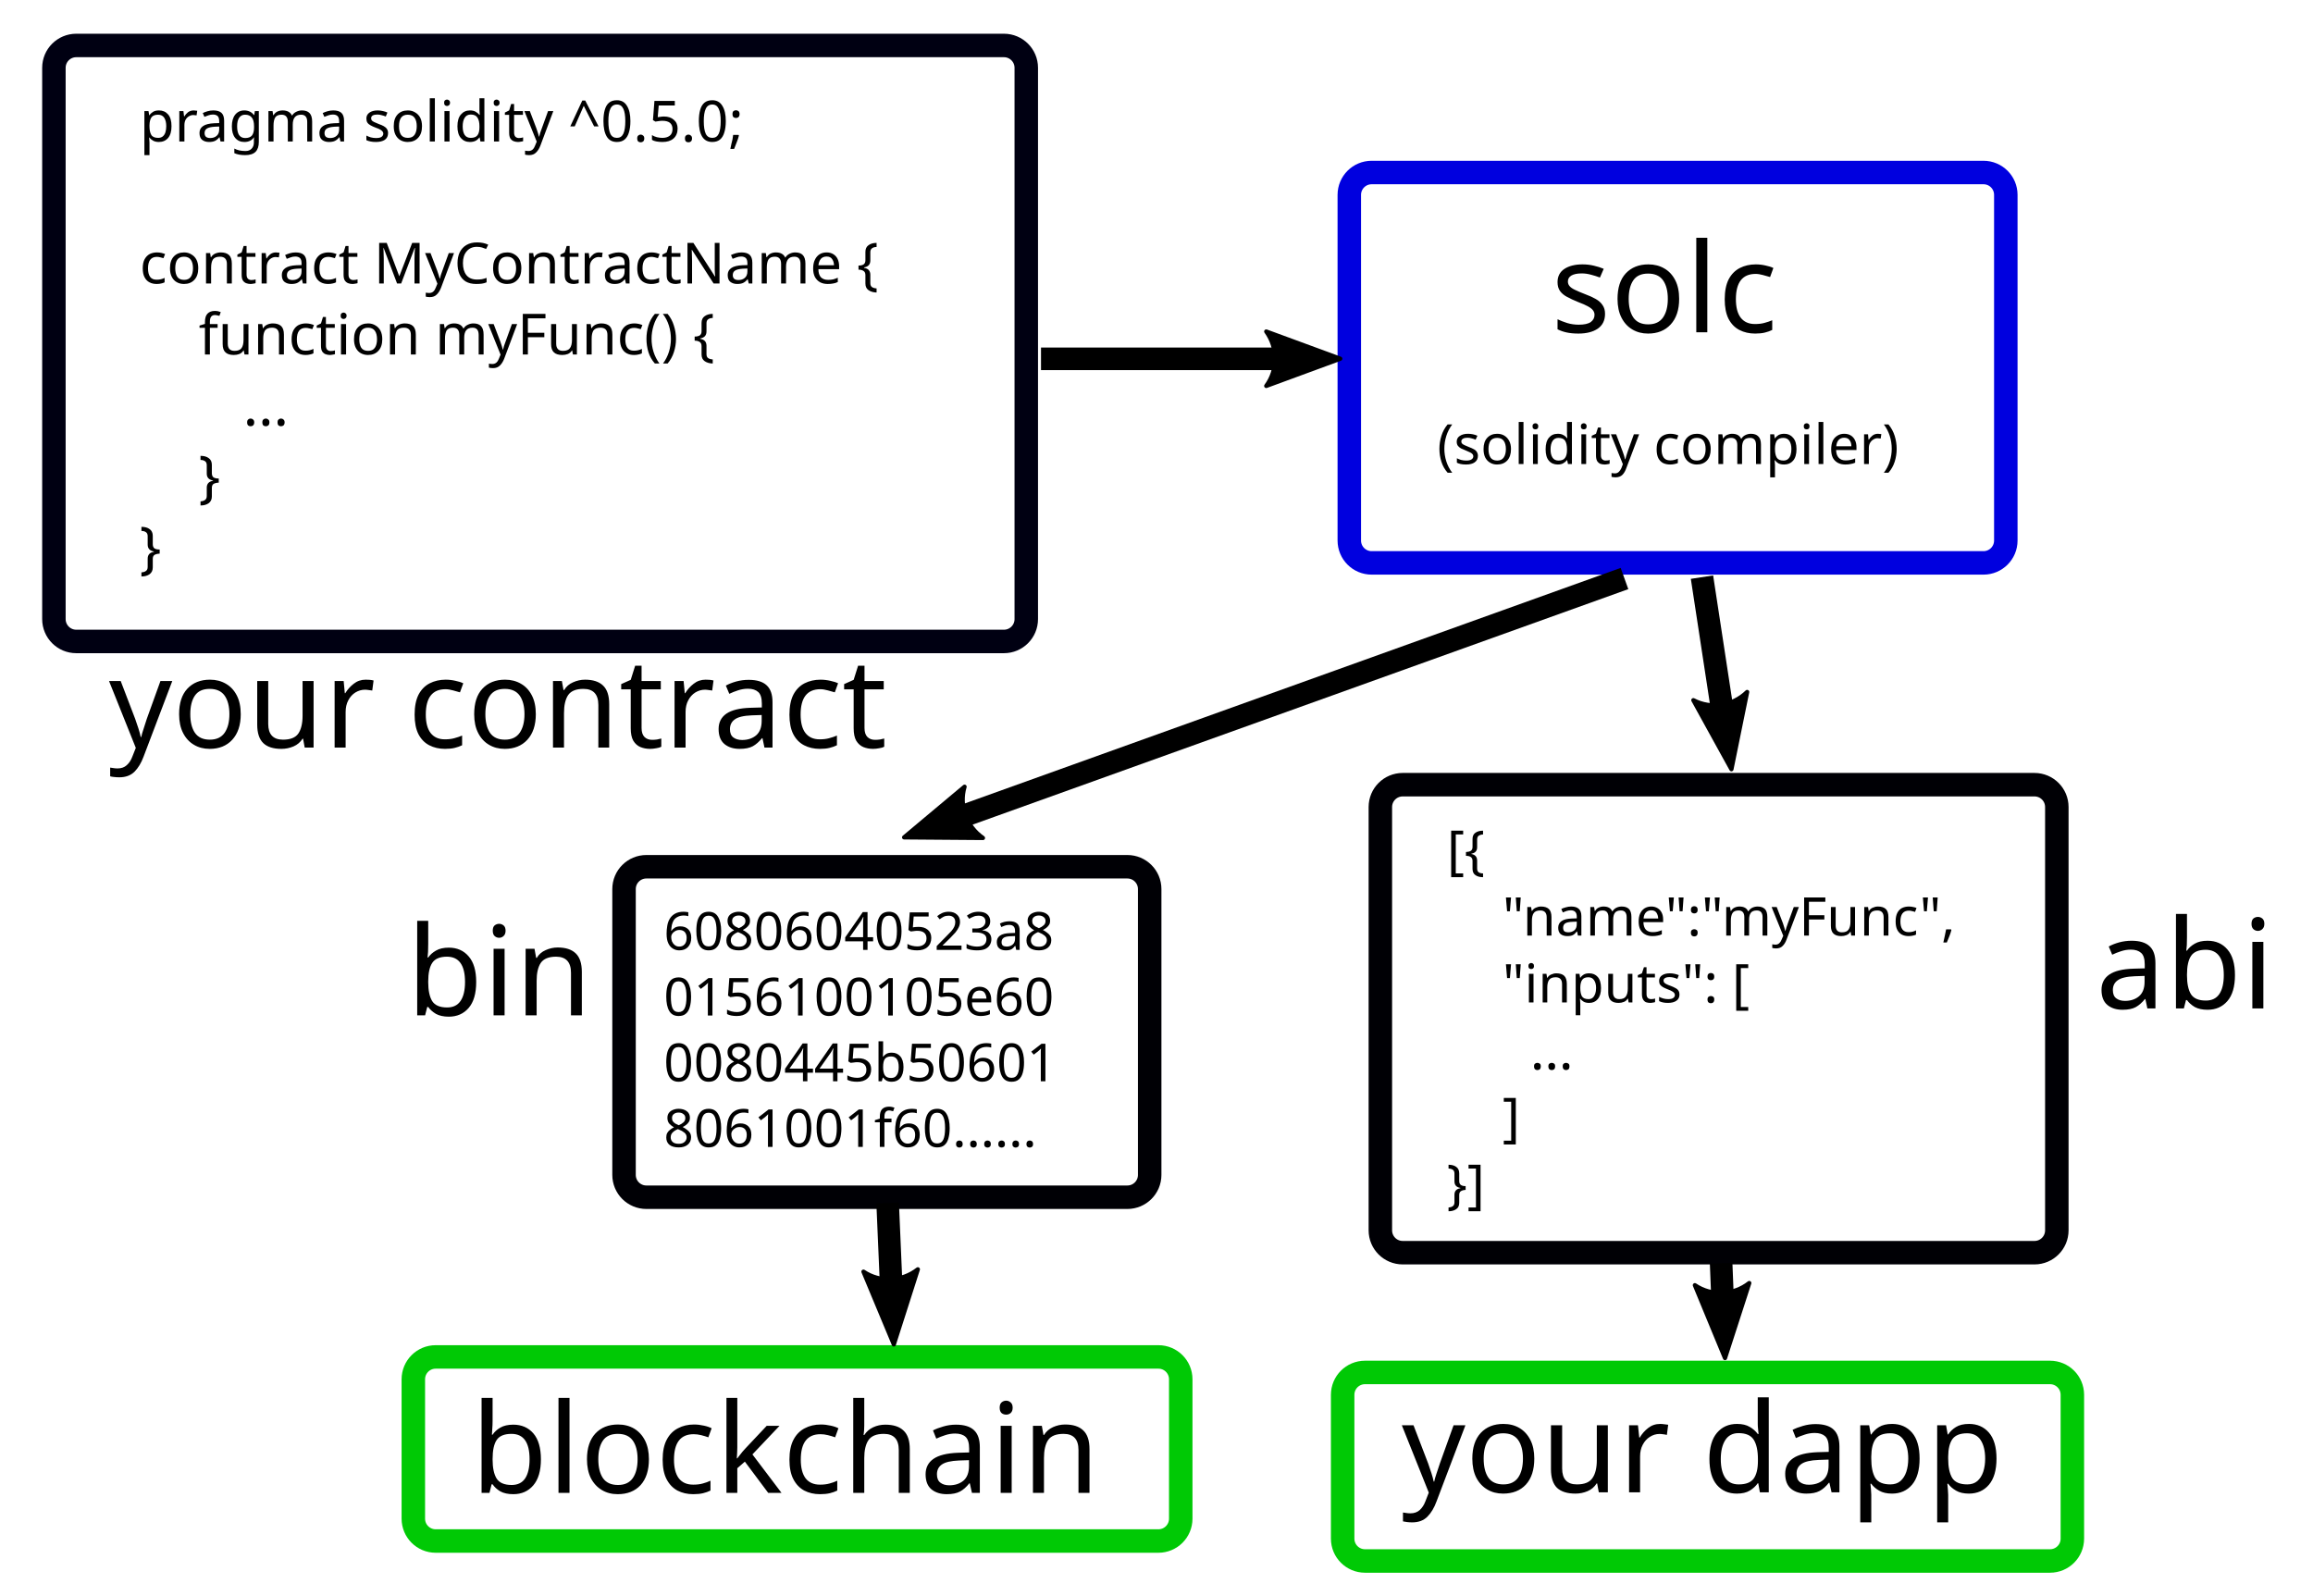
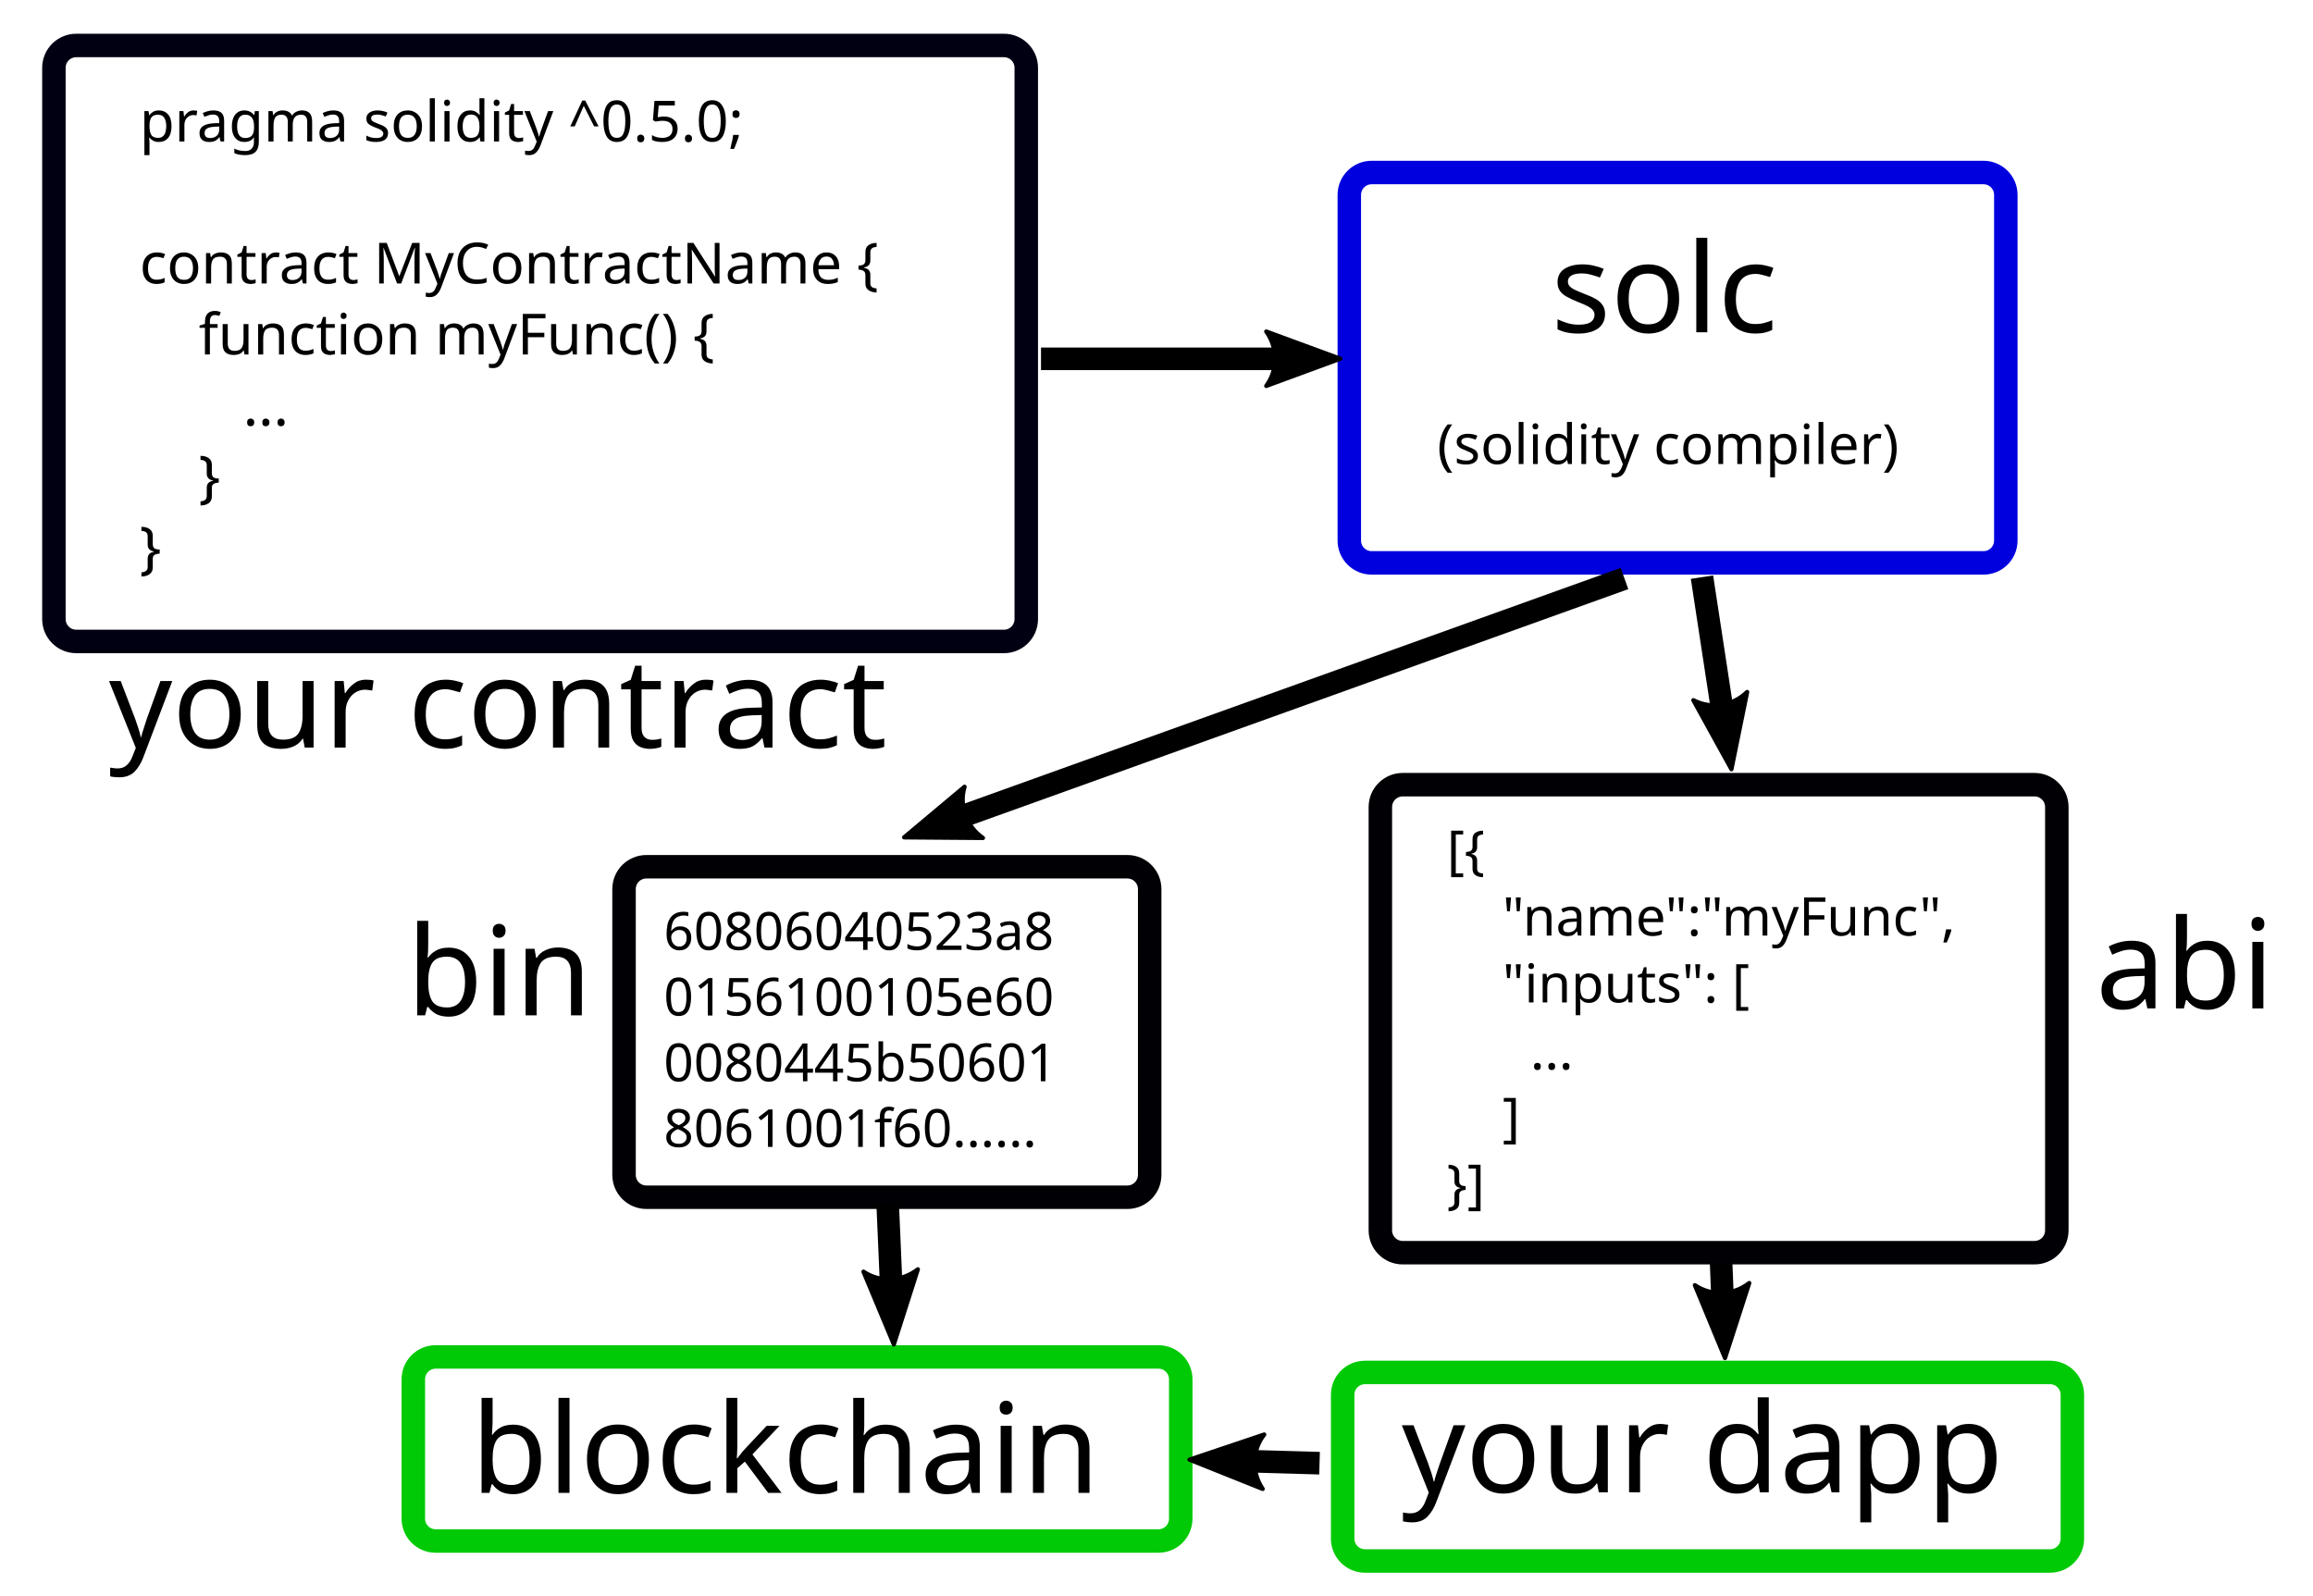
<svg xmlns="http://www.w3.org/2000/svg" width="219.909mm" height="151.662mm" viewBox="0 0 219.909 151.662" version="1.1" id="svg8">
  <defs id="defs2">
    <marker orient="auto" refY="0" refX="0" id="Arrow2Send" style="overflow:visible">
      <path id="path1051" style="fill:#000000;fill-opacity:1;fill-rule:evenodd;stroke:#000000;stroke-width:0.625;stroke-linejoin:round;stroke-opacity:1" d="M 8.719,4.034 -2.207,0.016 8.719,-4.002 c -1.745,2.372 -1.735,5.617 -6e-7,8.035 z" transform="matrix(-0.3,0,0,-0.3,0.69,0)" />
    </marker>
    <marker orient="auto" refY="0" refX="0" id="Arrow2Send-0" style="overflow:visible">
      <path id="path1051-6" style="fill:#000000;fill-opacity:1;fill-rule:evenodd;stroke:#000000;stroke-width:0.625;stroke-linejoin:round;stroke-opacity:1" d="M 8.719,4.034 -2.207,0.016 8.719,-4.002 c -1.745,2.372 -1.735,5.617 -6e-7,8.035 z" transform="matrix(-0.3,0,0,-0.3,0.69,0)" />
    </marker>
    <marker orient="auto" refY="0" refX="0" id="Arrow2Send-0-9" style="overflow:visible">
      <path id="path1051-6-9" style="fill:#000000;fill-opacity:1;fill-rule:evenodd;stroke:#000000;stroke-width:0.625;stroke-linejoin:round;stroke-opacity:1" d="M 8.719,4.034 -2.207,0.016 8.719,-4.002 c -1.745,2.372 -1.735,5.617 -6e-7,8.035 z" transform="matrix(-0.3,0,0,-0.3,0.69,0)" />
    </marker>
    <marker orient="auto" refY="0" refX="0" id="Arrow2Send-0-9-1" style="overflow:visible">
      <path id="path1051-6-9-0" style="fill:#000000;fill-opacity:1;fill-rule:evenodd;stroke:#000000;stroke-width:0.625;stroke-linejoin:round;stroke-opacity:1" d="M 8.719,4.034 -2.207,0.016 8.719,-4.002 c -1.745,2.372 -1.735,5.617 -6e-7,8.035 z" transform="matrix(-0.3,0,0,-0.3,0.69,0)" />
    </marker>
    <marker orient="auto" refY="0" refX="0" id="Arrow2Send-0-9-1-4" style="overflow:visible">
      <path id="path1051-6-9-0-0" style="fill:#000000;fill-opacity:1;fill-rule:evenodd;stroke:#000000;stroke-width:0.625;stroke-linejoin:round;stroke-opacity:1" d="M 8.719,4.034 -2.207,0.016 8.719,-4.002 c -1.745,2.372 -1.735,5.617 -6e-7,8.035 z" transform="matrix(-0.3,0,0,-0.3,0.69,0)" />
+     </marker>
+     <marker orient="auto" refY="0" refX="0" id="Arrow2Send-8" style="overflow:visible">
+       <path id="path1051-9" style="fill:#000000;fill-opacity:1;fill-rule:evenodd;stroke:#000000;stroke-width:0.625;stroke-linejoin:round;stroke-opacity:1" d="M 8.719,4.034 -2.207,0.016 8.719,-4.002 c -1.745,2.372 -1.735,5.617 -6e-7,8.035 z" transform="matrix(-0.3,0,0,-0.3,0.69,0)" />
    </marker>
  </defs>
  <g id="layer1" transform="translate(-8.439715,-8.685257)">
    <text xml:space="preserve" style="font-style:normal;font-weight:normal;font-size:5.4px;line-height:1.25;font-family:sans-serif;letter-spacing:0px;word-spacing:0px;fill:#000000;fill-opacity:1;stroke:none;stroke-width:0.135" x="21.714" y="22.136" id="text817">
      <tspan id="tspan815" x="21.714" y="22.136" style="stroke-width:0.135">pragma solidity ^0.5.0;</tspan>
      <tspan x="21.714" y="28.885" style="stroke-width:0.135" id="tspan819" />
      <tspan x="21.714" y="35.635" style="stroke-width:0.135" id="tspan821">contract MyContractName {</tspan>
      <tspan x="21.714" y="42.385" style="stroke-width:0.135" id="tspan823">    function myFunc() {</tspan>
      <tspan x="21.714" y="49.134" style="stroke-width:0.135" id="tspan827">       ...</tspan>
      <tspan x="21.714" y="55.884" style="stroke-width:0.135" id="tspan829">    }</tspan>
      <tspan x="21.714" y="62.634" style="stroke-width:0.135" id="tspan825">}</tspan>
    </text>
    <flowRoot xml:space="preserve" id="flowRoot831" style="font-style:normal;font-weight:normal;font-size:40px;line-height:1.25;font-family:sans-serif;letter-spacing:0px;word-spacing:0px;fill:#000000;fill-opacity:1;stroke:none" transform="matrix(0.2952222,0,0,0.2952222,3.03172,2.201478)">
      <flowRegion id="flowRegion833">
        <rect id="rect835" width="321.229" height="203.546" x="16.162" y="33.07" />
      </flowRegion>
      <flowPara id="flowPara837" />
    </flowRoot>
    <rect style="fill:#000000;fill-opacity:0;stroke:#000012;stroke-width:2.232;stroke-linecap:square;stroke-linejoin:miter;stroke-miterlimit:4;stroke-dasharray:none;stroke-dashoffset:0;stroke-opacity:1" id="rect839" width="92.448" height="56.662" x="13.565" y="13.008" rx="2.124" />
    <text xml:space="preserve" style="font-style:normal;font-weight:normal;font-size:11.809px;line-height:1.25;font-family:sans-serif;letter-spacing:0px;word-spacing:0px;fill:#000000;fill-opacity:1;stroke:none;stroke-width:0.295" x="155.915" y="40.27" id="text843">
      <tspan id="tspan841" x="155.915" y="40.27" style="stroke-width:0.295">solc</tspan>
      <tspan x="155.915" y="55.031" style="stroke-width:0.295" id="tspan845" />
    </text>
    <text xml:space="preserve" style="font-style:normal;font-weight:normal;font-size:5.267px;line-height:1.25;font-family:sans-serif;letter-spacing:0px;word-spacing:0px;fill:#000000;fill-opacity:1;stroke:none;stroke-width:0.132" x="145.09" y="52.802" id="text849">
      <tspan id="tspan847" x="145.09" y="52.802" style="stroke-width:0.132">(solidity compiler)</tspan>
    </text>
    <rect style="fill:#000000;fill-opacity:0;stroke:#0000df;stroke-width:2.232;stroke-linecap:square;stroke-linejoin:miter;stroke-miterlimit:4;stroke-dasharray:none;stroke-dashoffset:0;stroke-opacity:1" id="rect851" width="62.418" height="37.114" x="136.725" y="25.087" rx="2.124" />
    <text xml:space="preserve" style="font-style:normal;font-weight:normal;font-size:4.997px;line-height:1.25;font-family:sans-serif;letter-spacing:0px;word-spacing:0px;fill:#000000;fill-opacity:1;stroke:none;stroke-width:0.125" x="71.536" y="98.989" id="text855">
      <tspan id="tspan853" x="71.536" y="98.989" style="stroke-width:0.125">60806040523a8</tspan>
      <tspan x="71.536" y="105.235" style="stroke-width:0.125" id="tspan857">0156100105e60</tspan>
      <tspan x="71.536" y="111.482" style="stroke-width:0.125" id="tspan859">0080445b50601</tspan>
      <tspan x="71.536" y="117.728" style="stroke-width:0.125" id="tspan861">8061001f60......</tspan>
    </text>
    <rect style="fill:#000000;fill-opacity:0;stroke:#000005;stroke-width:2.232;stroke-linecap:square;stroke-linejoin:miter;stroke-miterlimit:4;stroke-dasharray:none;stroke-dashoffset:0;stroke-opacity:1" id="rect863" width="49.977" height="31.42" x="67.77" y="91.09" rx="2.124" />
    <text xml:space="preserve" style="font-style:normal;font-weight:normal;font-size:5.082px;line-height:1.25;font-family:sans-serif;letter-spacing:0px;word-spacing:0px;fill:#000000;fill-opacity:1;stroke:none;stroke-width:0.127" x="146.004" y="91.286" id="text867">
      <tspan x="146.004" y="91.286" style="stroke-width:0.127" id="tspan869">[{</tspan>
      <tspan x="146.004" y="97.637" style="stroke-width:0.127" id="tspan871">    "name":"myFunc",</tspan>
      <tspan x="146.004" y="103.989" style="stroke-width:0.127" id="tspan873">    "inputs": [</tspan>
      <tspan x="146.004" y="110.341" style="stroke-width:0.127" id="tspan901">      ...</tspan>
      <tspan x="146.004" y="116.693" style="stroke-width:0.127" id="tspan903">    ]</tspan>
      <tspan x="146.004" y="123.045" style="stroke-width:0.127" id="tspan895">}]</tspan>
    </text>
    <rect style="fill:#000000;fill-opacity:0;stroke:#000005;stroke-width:2.232;stroke-linecap:square;stroke-linejoin:miter;stroke-miterlimit:4;stroke-dasharray:none;stroke-dashoffset:0;stroke-opacity:1" id="rect995" width="64.316" height="44.494" x="139.677" y="83.288" rx="2.124" />
    <path style="fill:none;stroke:#000000;stroke-width:2.146;stroke-linecap:butt;stroke-linejoin:miter;stroke-miterlimit:4;stroke-dasharray:none;stroke-opacity:1;marker-end:url(#Arrow2Send)" d="m 107.414,42.8 h 25.547" id="path1016" />
    <path style="fill:none;stroke:#000000;stroke-width:2.146;stroke-linecap:butt;stroke-linejoin:miter;stroke-miterlimit:4;stroke-dasharray:none;stroke-opacity:1;marker-end:url(#Arrow2Send-0)" d="M 162.888,63.687 97.127,87.305" id="path1016-2" />
    <path style="fill:none;stroke:#000000;stroke-width:2.146;stroke-linecap:butt;stroke-linejoin:miter;stroke-miterlimit:4;stroke-dasharray:none;stroke-opacity:1;marker-end:url(#Arrow2Send-0-9)" d="m 170.256,63.557 2.351,15.394" id="path1016-2-0" />
    <text xml:space="preserve" style="font-style:normal;font-weight:normal;font-size:11.809px;line-height:1.25;font-family:sans-serif;letter-spacing:0px;word-spacing:0px;fill:#000000;fill-opacity:1;stroke:none;stroke-width:0.295" x="47.104" y="105.219" id="text3108">
      <tspan id="tspan3106" x="47.104" y="105.219" style="stroke-width:0.295">bin</tspan>
    </text>
    <text xml:space="preserve" style="font-style:normal;font-weight:normal;font-size:11.809px;line-height:1.25;font-family:sans-serif;letter-spacing:0px;word-spacing:0px;fill:#000000;fill-opacity:1;stroke:none;stroke-width:0.295" x="207.695" y="104.56" id="text3108-8">
      <tspan id="tspan3106-1" x="207.695" y="104.56" style="stroke-width:0.295">abi</tspan>
    </text>
    <text xml:space="preserve" style="font-style:normal;font-weight:normal;font-size:11.89px;line-height:1.25;font-family:sans-serif;letter-spacing:0px;word-spacing:0px;fill:#000000;fill-opacity:1;stroke:none;stroke-width:0.297" x="53.212" y="150.618" id="text3130">
      <tspan id="tspan3128" x="53.212" y="150.618" style="stroke-width:0.297">blockchain</tspan>
    </text>
    <text xml:space="preserve" style="font-style:normal;font-weight:normal;font-size:11.89px;line-height:1.25;font-family:sans-serif;letter-spacing:0px;word-spacing:0px;fill:#000000;fill-opacity:1;stroke:none;stroke-width:0.297" x="141.702" y="150.561" id="text3130-3">
      <tspan id="tspan3128-1" x="141.702" y="150.561" style="stroke-width:0.297">your dapp</tspan>
    </text>
    <rect style="fill:#000000;fill-opacity:0;stroke:#00c905;stroke-width:2.232;stroke-linecap:square;stroke-linejoin:miter;stroke-miterlimit:4;stroke-dasharray:none;stroke-dashoffset:0;stroke-opacity:1" id="rect3150" width="72.962" height="17.502" x="47.737" y="137.693" rx="2.124" />
    <rect style="fill:#000000;fill-opacity:0;stroke:#00c905;stroke-width:2.232;stroke-linecap:square;stroke-linejoin:miter;stroke-miterlimit:4;stroke-dasharray:none;stroke-dashoffset:0;stroke-opacity:1" id="rect3152" width="69.377" height="17.924" x="136.093" y="139.169" rx="2.124" />
    <path style="fill:none;stroke:#000000;stroke-width:2.146;stroke-linecap:butt;stroke-linejoin:miter;stroke-miterlimit:4;stroke-dasharray:none;stroke-opacity:1;marker-end:url(#Arrow2Send-0-9-1)" d="m 92.833,123.061 0.453,10.544" id="path1016-2-0-3" />
    <path style="fill:none;stroke:#000000;stroke-width:2.146;stroke-linecap:butt;stroke-linejoin:miter;stroke-miterlimit:4;stroke-dasharray:none;stroke-opacity:1;marker-end:url(#Arrow2Send-0-9-1-4)" d="m 172.077,128.786 0.243,6.115" id="path1016-2-0-3-3" />
    <text xml:space="preserve" style="font-style:normal;font-weight:normal;font-size:11.809px;line-height:1.25;font-family:sans-serif;letter-spacing:0px;word-spacing:0px;fill:#000000;fill-opacity:1;stroke:none;stroke-width:0.295" x="18.788" y="79.758" id="text3108-9">
      <tspan id="tspan3106-19" x="18.788" y="79.758" style="stroke-width:0.295">your contract</tspan>
    </text>
+     <path style="fill:none;stroke:#000000;stroke-width:2.146;stroke-linecap:butt;stroke-linejoin:miter;stroke-miterlimit:4;stroke-dasharray:none;stroke-opacity:1;marker-end:url(#Arrow2Send-8)" d="m 133.896,147.796 -9.465,-0.267" id="path1016-3" />
  </g>
</svg>
